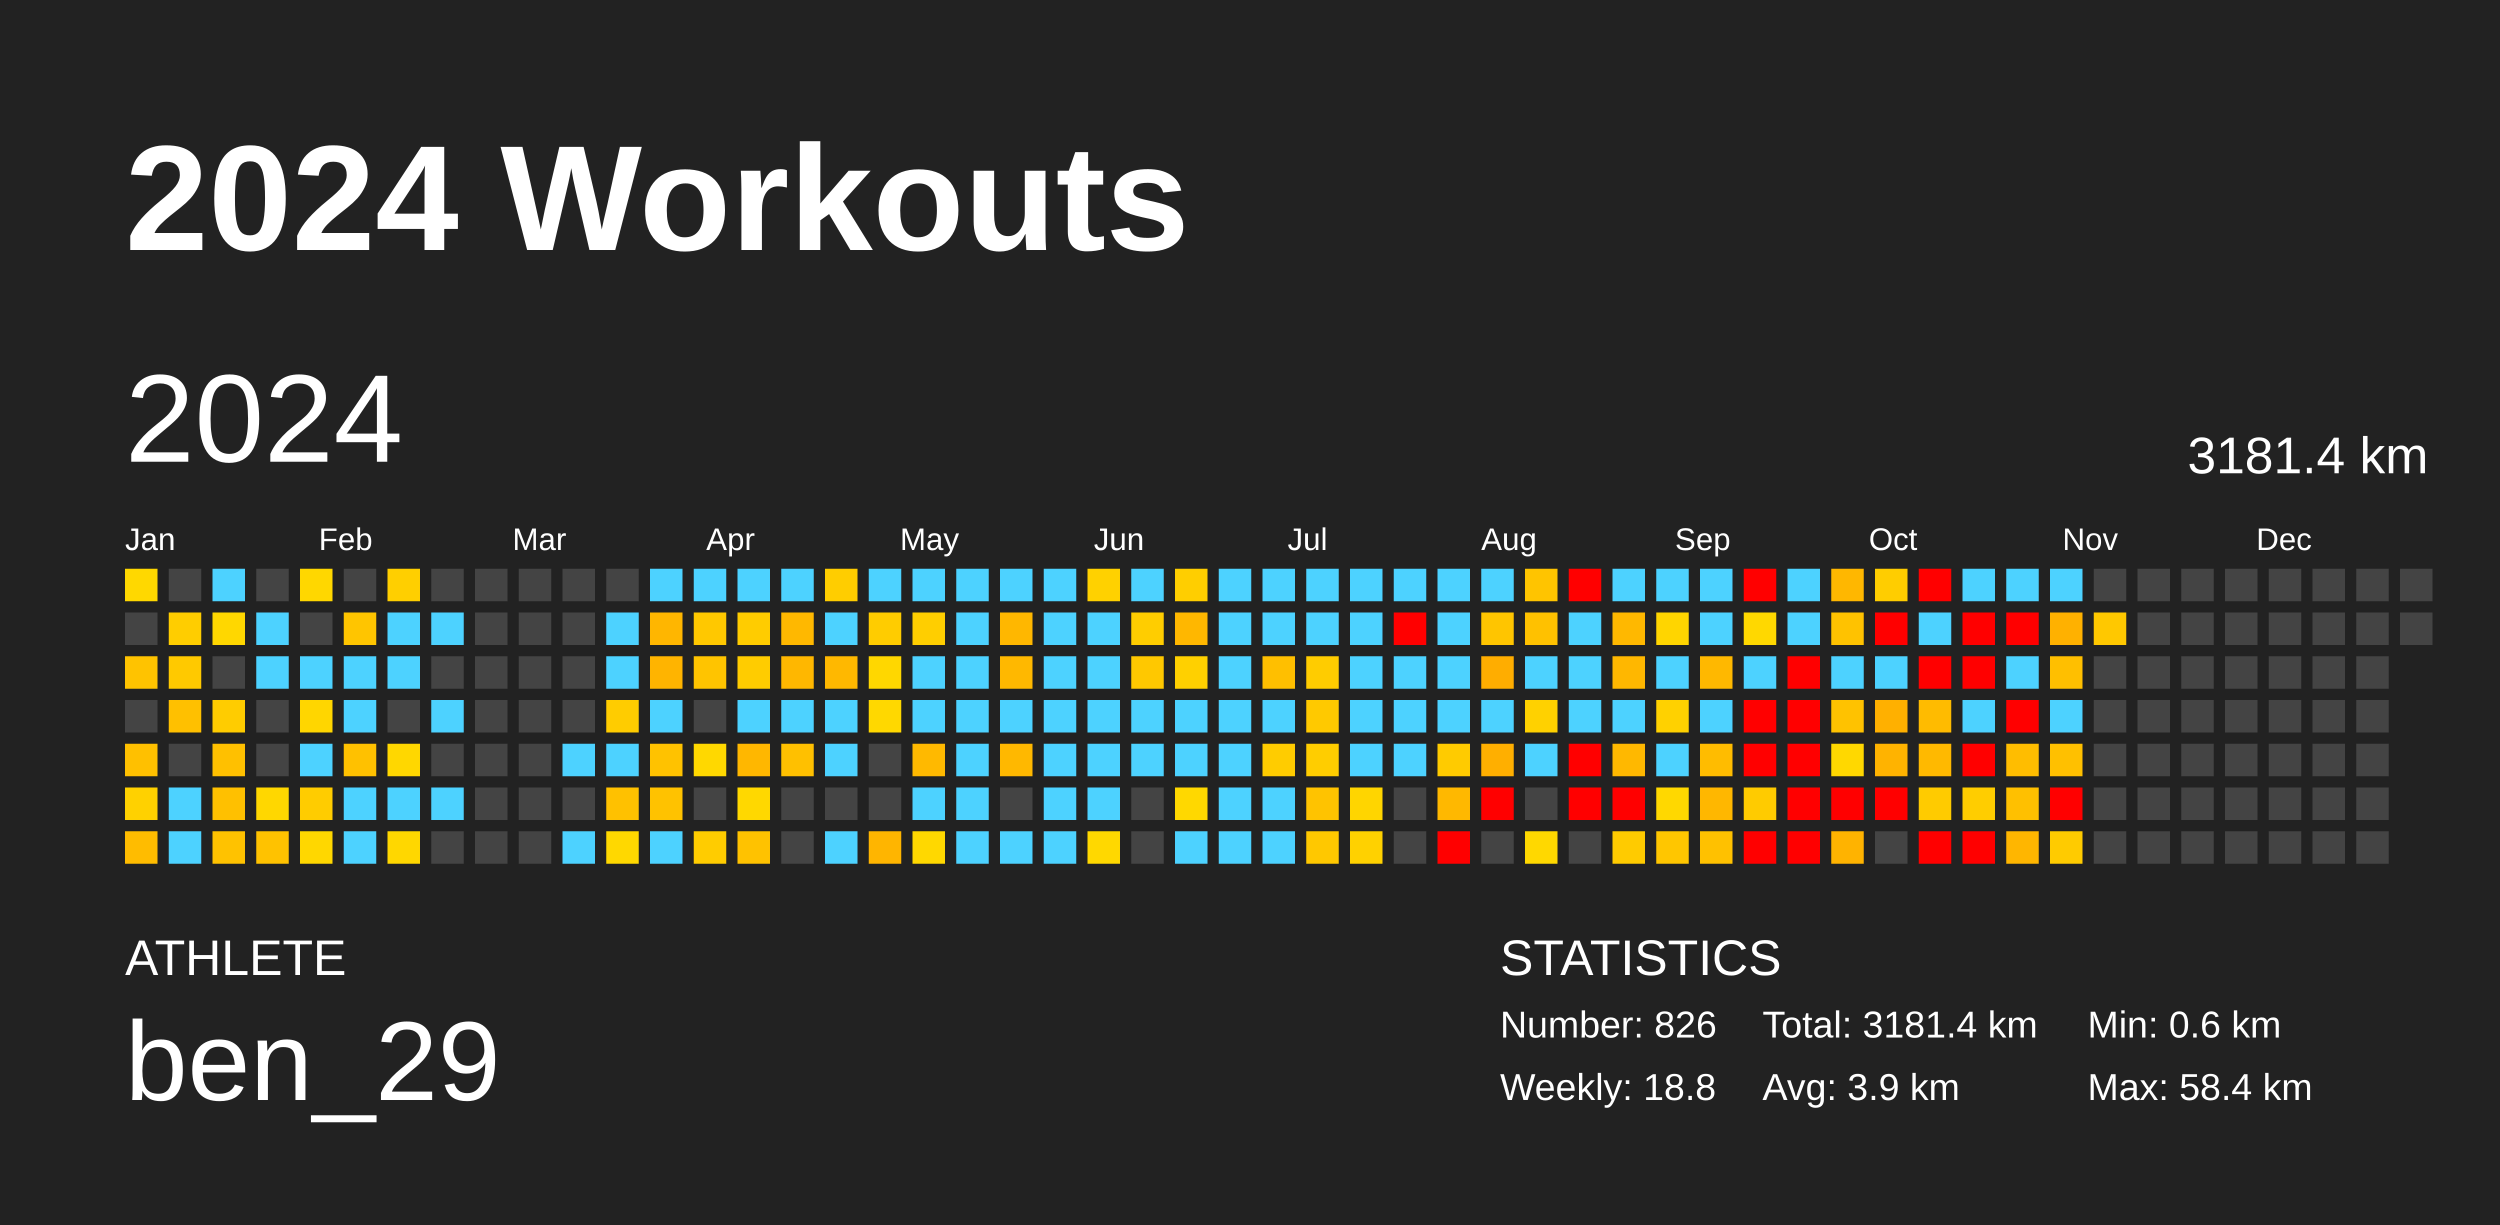
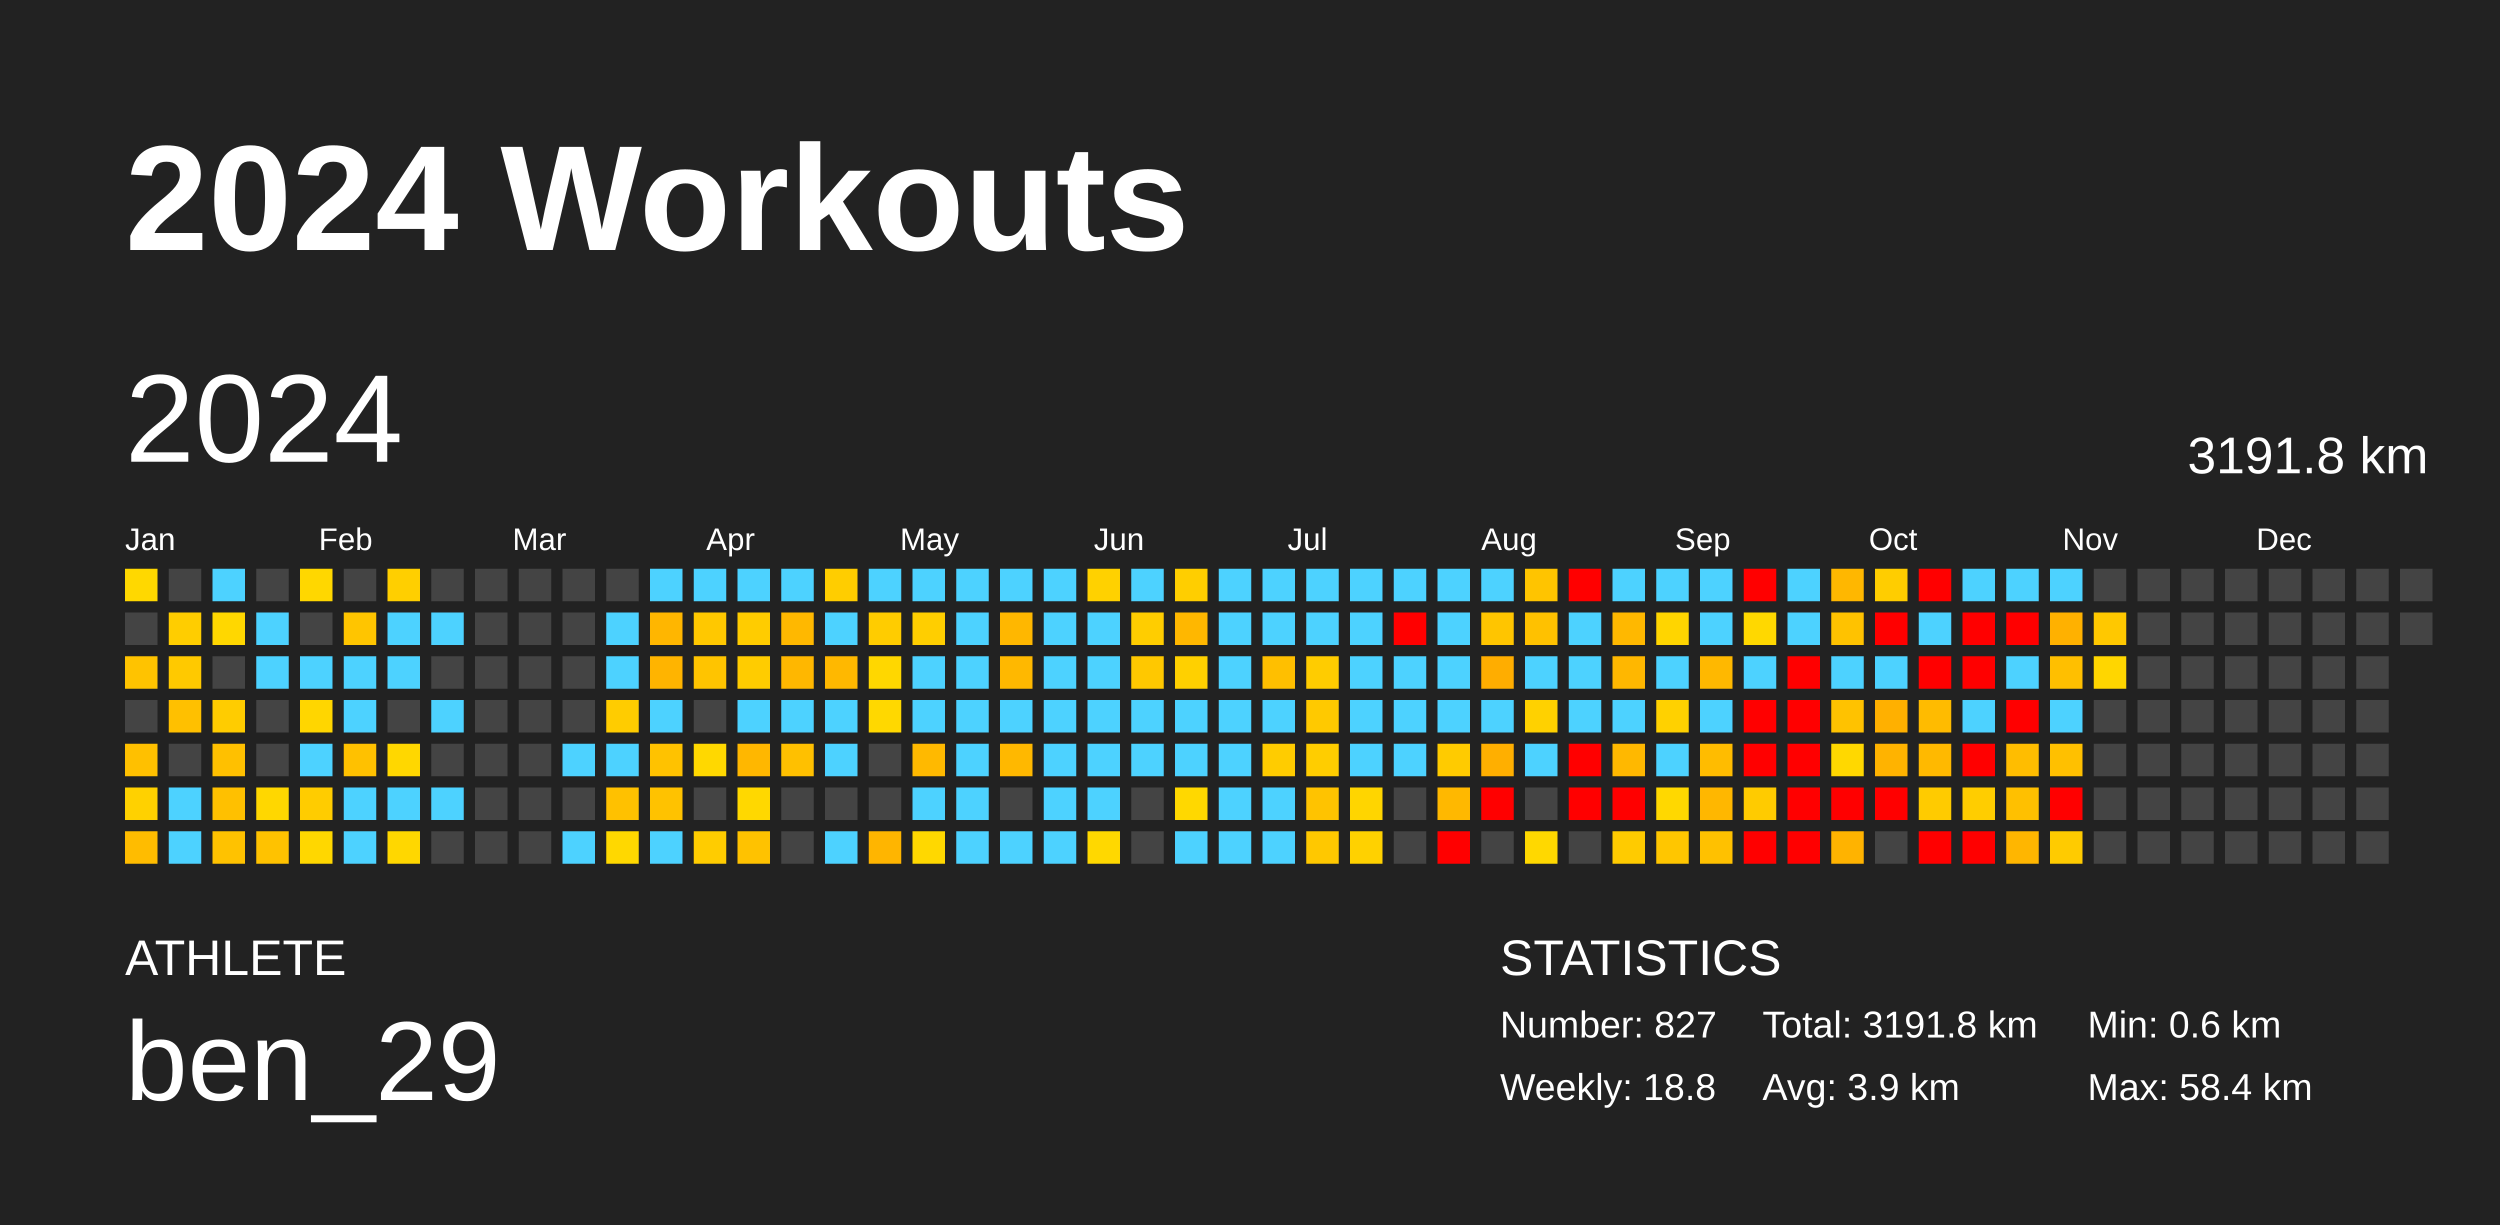
<svg xmlns="http://www.w3.org/2000/svg" baseProfile="full" height="98mm" version="1.1" viewBox="0,0,200,98" width="200mm">
  <defs />
  <rect fill="#222222" height="98" width="200" x="0" y="0" />
  <text fill="#FFFFFF" style="font-size:12px; font-family:Arial; font-weight:bold;" x="10" y="20">2024 Workouts</text>
  <text fill="#FFFFFF" style="font-size:4px; font-family:Arial" x="10" y="78">ATHLETE</text>
  <text fill="#FFFFFF" style="font-size:9px; font-family:Arial" x="10" y="88">ben_29</text>
  <text fill="#FFFFFF" style="font-size:4px; font-family:Arial" x="120" y="78">STATISTICS</text>
-   <text fill="#FFFFFF" style="font-size:3px; font-family:Arial" x="120" y="83">Number: 826</text>
+   <text fill="#FFFFFF" style="font-size:3px; font-family:Arial" x="120" y="83">Number: 827</text>
  <text fill="#FFFFFF" style="font-size:3px; font-family:Arial" x="120" y="88">Weekly: 18.8</text>
-   <text fill="#FFFFFF" style="font-size:3px; font-family:Arial" x="141" y="83">Total: 3181.4 km</text>
+   <text fill="#FFFFFF" style="font-size:3px; font-family:Arial" x="141" y="83">Total: 3191.8 km</text>
  <text fill="#FFFFFF" style="font-size:3px; font-family:Arial" x="141" y="88">Avg: 3.9 km</text>
  <text fill="#FFFFFF" style="font-size:3px; font-family:Arial" x="167" y="83">Min: 0.6 km</text>
  <text fill="#FFFFFF" style="font-size:3px; font-family:Arial" x="167" y="88">Max: 58.4 km</text>
  <text dominant-baseline="hanging" fill="#FFFFFF" style="font-size:10.0px; font-family:Arial;" x="10" y="30">2024</text>
-   <text dominant-baseline="hanging" fill="#FFFFFF" style="font-size:4.125px; font-family:Arial;" x="175" y="35">3181.4 km</text>
+   <text dominant-baseline="hanging" fill="#FFFFFF" style="font-size:4.125px; font-family:Arial;" x="175" y="35">3191.8 km</text>
  <text fill="#FFFFFF" style="font-size:2.5px; font-family:Arial" x="10.0" y="44">Jan</text>
  <text fill="#FFFFFF" style="font-size:2.5px; font-family:Arial" x="25.5" y="44">Feb</text>
  <text fill="#FFFFFF" style="font-size:2.5px; font-family:Arial" x="41.0" y="44">Mar</text>
  <text fill="#FFFFFF" style="font-size:2.5px; font-family:Arial" x="56.5" y="44">Apr</text>
  <text fill="#FFFFFF" style="font-size:2.5px; font-family:Arial" x="72.0" y="44">May</text>
  <text fill="#FFFFFF" style="font-size:2.5px; font-family:Arial" x="87.5" y="44">Jun</text>
  <text fill="#FFFFFF" style="font-size:2.5px; font-family:Arial" x="103.0" y="44">Jul</text>
  <text fill="#FFFFFF" style="font-size:2.5px; font-family:Arial" x="118.5" y="44">Aug</text>
  <text fill="#FFFFFF" style="font-size:2.5px; font-family:Arial" x="134.0" y="44">Sep</text>
  <text fill="#FFFFFF" style="font-size:2.5px; font-family:Arial" x="149.5" y="44">Oct</text>
  <text fill="#FFFFFF" style="font-size:2.5px; font-family:Arial" x="165.0" y="44">Nov</text>
  <text fill="#FFFFFF" style="font-size:2.5px; font-family:Arial" x="180.5" y="44">Dec</text>
  <rect fill="#ffd800" height="2.6" width="2.6" x="10.0" y="45.5" />
  <rect fill="#444444" height="2.6" width="2.6" x="10.0" y="49.0" />
  <rect fill="#ffc300" height="2.6" width="2.6" x="10.0" y="52.5" />
  <rect fill="#444444" height="2.6" width="2.6" x="10.0" y="56.0" />
  <rect fill="#ffc000" height="2.6" width="2.6" x="10.0" y="59.5" />
  <rect fill="#ffd100" height="2.6" width="2.6" x="10.0" y="63.0" />
  <rect fill="#ffbc00" height="2.6" width="2.6" x="10.0" y="66.5" />
  <rect fill="#444444" height="2.6" width="2.6" x="13.5" y="45.5" />
  <rect fill="#ffcd00" height="2.6" width="2.6" x="13.5" y="49.0" />
  <rect fill="#ffc900" height="2.6" width="2.6" x="13.5" y="52.5" />
  <rect fill="#ffc000" height="2.6" width="2.6" x="13.5" y="56.0" />
  <rect fill="#444444" height="2.6" width="2.6" x="13.5" y="59.5" />
  <rect fill="#4dd2ff" height="2.6" width="2.6" x="13.5" y="63.0" />
  <rect fill="#4dd2ff" height="2.6" width="2.6" x="13.5" y="66.5" />
  <rect fill="#4dd2ff" height="2.6" width="2.6" x="17.0" y="45.5" />
  <rect fill="#ffd700" height="2.6" width="2.6" x="17.0" y="49.0" />
  <rect fill="#444444" height="2.6" width="2.6" x="17.0" y="52.5" />
  <rect fill="#ffcc00" height="2.6" width="2.6" x="17.0" y="56.0" />
  <rect fill="#ffc000" height="2.6" width="2.6" x="17.0" y="59.5" />
  <rect fill="#ffc000" height="2.6" width="2.6" x="17.0" y="63.0" />
  <rect fill="#ffc200" height="2.6" width="2.6" x="17.0" y="66.5" />
  <rect fill="#444444" height="2.6" width="2.6" x="20.5" y="45.5" />
  <rect fill="#4dd2ff" height="2.6" width="2.6" x="20.5" y="49.0" />
  <rect fill="#4dd2ff" height="2.6" width="2.6" x="20.5" y="52.5" />
  <rect fill="#444444" height="2.6" width="2.6" x="20.5" y="56.0" />
  <rect fill="#444444" height="2.6" width="2.6" x="20.5" y="59.5" />
  <rect fill="#ffd700" height="2.6" width="2.6" x="20.5" y="63.0" />
  <rect fill="#ffc200" height="2.6" width="2.6" x="20.5" y="66.5" />
  <rect fill="#ffd700" height="2.6" width="2.6" x="24.0" y="45.5" />
  <rect fill="#444444" height="2.6" width="2.6" x="24.0" y="49.0" />
  <rect fill="#4dd2ff" height="2.6" width="2.6" x="24.0" y="52.5" />
  <rect fill="#ffd600" height="2.6" width="2.6" x="24.0" y="56.0" />
  <rect fill="#4dd2ff" height="2.6" width="2.6" x="24.0" y="59.5" />
  <rect fill="#ffcc00" height="2.6" width="2.6" x="24.0" y="63.0" />
  <rect fill="#ffd700" height="2.6" width="2.6" x="24.0" y="66.5" />
  <rect fill="#444444" height="2.6" width="2.6" x="27.5" y="45.5" />
  <rect fill="#ffc500" height="2.6" width="2.6" x="27.5" y="49.0" />
  <rect fill="#4dd2ff" height="2.6" width="2.6" x="27.5" y="52.5" />
  <rect fill="#4dd2ff" height="2.6" width="2.6" x="27.5" y="56.0" />
  <rect fill="#ffc100" height="2.6" width="2.6" x="27.5" y="59.5" />
  <rect fill="#4dd2ff" height="2.6" width="2.6" x="27.5" y="63.0" />
  <rect fill="#4dd2ff" height="2.6" width="2.6" x="27.5" y="66.5" />
  <rect fill="#ffcf00" height="2.6" width="2.6" x="31.0" y="45.5" />
  <rect fill="#4dd2ff" height="2.6" width="2.6" x="31.0" y="49.0" />
  <rect fill="#4dd2ff" height="2.6" width="2.6" x="31.0" y="52.5" />
  <rect fill="#444444" height="2.6" width="2.6" x="31.0" y="56.0" />
  <rect fill="#ffd700" height="2.6" width="2.6" x="31.0" y="59.5" />
  <rect fill="#4dd2ff" height="2.6" width="2.6" x="31.0" y="63.0" />
  <rect fill="#ffd700" height="2.6" width="2.6" x="31.0" y="66.5" />
  <rect fill="#444444" height="2.6" width="2.6" x="34.5" y="45.5" />
  <rect fill="#4dd2ff" height="2.6" width="2.6" x="34.5" y="49.0" />
  <rect fill="#444444" height="2.6" width="2.6" x="34.5" y="52.5" />
  <rect fill="#4dd2ff" height="2.6" width="2.6" x="34.5" y="56.0" />
  <rect fill="#444444" height="2.6" width="2.6" x="34.5" y="59.5" />
  <rect fill="#4dd2ff" height="2.6" width="2.6" x="34.5" y="63.0" />
  <rect fill="#444444" height="2.6" width="2.6" x="34.5" y="66.5" />
  <rect fill="#444444" height="2.6" width="2.6" x="38.0" y="45.5" />
  <rect fill="#444444" height="2.6" width="2.6" x="38.0" y="49.0" />
  <rect fill="#444444" height="2.6" width="2.6" x="38.0" y="52.5" />
  <rect fill="#444444" height="2.6" width="2.6" x="38.0" y="56.0" />
  <rect fill="#444444" height="2.6" width="2.6" x="38.0" y="59.5" />
  <rect fill="#444444" height="2.6" width="2.6" x="38.0" y="63.0" />
  <rect fill="#444444" height="2.6" width="2.6" x="38.0" y="66.5" />
  <rect fill="#444444" height="2.6" width="2.6" x="41.5" y="45.5" />
  <rect fill="#444444" height="2.6" width="2.6" x="41.5" y="49.0" />
  <rect fill="#444444" height="2.6" width="2.6" x="41.5" y="52.5" />
  <rect fill="#444444" height="2.6" width="2.6" x="41.5" y="56.0" />
  <rect fill="#444444" height="2.6" width="2.6" x="41.5" y="59.5" />
  <rect fill="#444444" height="2.6" width="2.6" x="41.5" y="63.0" />
  <rect fill="#444444" height="2.6" width="2.6" x="41.5" y="66.5" />
  <rect fill="#444444" height="2.6" width="2.6" x="45.0" y="45.5" />
  <rect fill="#444444" height="2.6" width="2.6" x="45.0" y="49.0" />
  <rect fill="#444444" height="2.6" width="2.6" x="45.0" y="52.5" />
  <rect fill="#444444" height="2.6" width="2.6" x="45.0" y="56.0" />
  <rect fill="#4dd2ff" height="2.6" width="2.6" x="45.0" y="59.5" />
  <rect fill="#444444" height="2.6" width="2.6" x="45.0" y="63.0" />
  <rect fill="#4dd2ff" height="2.6" width="2.6" x="45.0" y="66.5" />
  <rect fill="#444444" height="2.6" width="2.6" x="48.5" y="45.5" />
  <rect fill="#4dd2ff" height="2.6" width="2.6" x="48.5" y="49.0" />
  <rect fill="#4dd2ff" height="2.6" width="2.6" x="48.5" y="52.5" />
  <rect fill="#ffcc00" height="2.6" width="2.6" x="48.5" y="56.0" />
  <rect fill="#4dd2ff" height="2.6" width="2.6" x="48.5" y="59.5" />
  <rect fill="#ffc100" height="2.6" width="2.6" x="48.5" y="63.0" />
  <rect fill="#ffd800" height="2.6" width="2.6" x="48.5" y="66.5" />
  <rect fill="#4dd2ff" height="2.6" width="2.6" x="52.0" y="45.5" />
  <rect fill="#ffb600" height="2.6" width="2.6" x="52.0" y="49.0" />
  <rect fill="#ffb400" height="2.6" width="2.6" x="52.0" y="52.5" />
  <rect fill="#4dd2ff" height="2.6" width="2.6" x="52.0" y="56.0" />
  <rect fill="#ffc200" height="2.6" width="2.6" x="52.0" y="59.5" />
  <rect fill="#ffc200" height="2.6" width="2.6" x="52.0" y="63.0" />
  <rect fill="#4dd2ff" height="2.6" width="2.6" x="52.0" y="66.5" />
  <rect fill="#4dd2ff" height="2.6" width="2.6" x="55.5" y="45.5" />
  <rect fill="#ffc800" height="2.6" width="2.6" x="55.5" y="49.0" />
  <rect fill="#ffc400" height="2.6" width="2.6" x="55.5" y="52.5" />
  <rect fill="#444444" height="2.6" width="2.6" x="55.5" y="56.0" />
  <rect fill="#ffd800" height="2.6" width="2.6" x="55.5" y="59.5" />
  <rect fill="#444444" height="2.6" width="2.6" x="55.5" y="63.0" />
  <rect fill="#ffcc00" height="2.6" width="2.6" x="55.5" y="66.5" />
  <rect fill="#4dd2ff" height="2.6" width="2.6" x="59.0" y="45.5" />
  <rect fill="#ffcc00" height="2.6" width="2.6" x="59.0" y="49.0" />
  <rect fill="#ffcc00" height="2.6" width="2.6" x="59.0" y="52.5" />
  <rect fill="#4dd2ff" height="2.6" width="2.6" x="59.0" y="56.0" />
  <rect fill="#ffb700" height="2.6" width="2.6" x="59.0" y="59.5" />
  <rect fill="#ffd800" height="2.6" width="2.6" x="59.0" y="63.0" />
  <rect fill="#ffc200" height="2.6" width="2.6" x="59.0" y="66.5" />
  <rect fill="#4dd2ff" height="2.6" width="2.6" x="62.5" y="45.5" />
  <rect fill="#ffb800" height="2.6" width="2.6" x="62.5" y="49.0" />
  <rect fill="#ffb700" height="2.6" width="2.6" x="62.5" y="52.5" />
  <rect fill="#4dd2ff" height="2.6" width="2.6" x="62.5" y="56.0" />
  <rect fill="#ffc000" height="2.6" width="2.6" x="62.5" y="59.5" />
  <rect fill="#444444" height="2.6" width="2.6" x="62.5" y="63.0" />
  <rect fill="#444444" height="2.6" width="2.6" x="62.5" y="66.5" />
  <rect fill="#ffcd00" height="2.6" width="2.6" x="66.0" y="45.5" />
  <rect fill="#4dd2ff" height="2.6" width="2.6" x="66.0" y="49.0" />
  <rect fill="#ffb800" height="2.6" width="2.6" x="66.0" y="52.5" />
  <rect fill="#4dd2ff" height="2.6" width="2.6" x="66.0" y="56.0" />
  <rect fill="#4dd2ff" height="2.6" width="2.6" x="66.0" y="59.5" />
  <rect fill="#444444" height="2.6" width="2.6" x="66.0" y="63.0" />
  <rect fill="#4dd2ff" height="2.6" width="2.6" x="66.0" y="66.5" />
  <rect fill="#4dd2ff" height="2.6" width="2.6" x="69.5" y="45.5" />
  <rect fill="#ffcc00" height="2.6" width="2.6" x="69.5" y="49.0" />
  <rect fill="#ffd700" height="2.6" width="2.6" x="69.5" y="52.5" />
  <rect fill="#ffd800" height="2.6" width="2.6" x="69.5" y="56.0" />
  <rect fill="#444444" height="2.6" width="2.6" x="69.5" y="59.5" />
  <rect fill="#444444" height="2.6" width="2.6" x="69.5" y="63.0" />
  <rect fill="#ffb500" height="2.6" width="2.6" x="69.5" y="66.5" />
  <rect fill="#4dd2ff" height="2.6" width="2.6" x="73.0" y="45.5" />
  <rect fill="#ffce00" height="2.6" width="2.6" x="73.0" y="49.0" />
  <rect fill="#4dd2ff" height="2.6" width="2.6" x="73.0" y="52.5" />
  <rect fill="#4dd2ff" height="2.6" width="2.6" x="73.0" y="56.0" />
  <rect fill="#ffb900" height="2.6" width="2.6" x="73.0" y="59.5" />
  <rect fill="#4dd2ff" height="2.6" width="2.6" x="73.0" y="63.0" />
  <rect fill="#ffd800" height="2.6" width="2.6" x="73.0" y="66.5" />
  <rect fill="#4dd2ff" height="2.6" width="2.6" x="76.5" y="45.5" />
  <rect fill="#4dd2ff" height="2.6" width="2.6" x="76.5" y="49.0" />
  <rect fill="#4dd2ff" height="2.6" width="2.6" x="76.5" y="52.5" />
  <rect fill="#4dd2ff" height="2.6" width="2.6" x="76.5" y="56.0" />
  <rect fill="#4dd2ff" height="2.6" width="2.6" x="76.5" y="59.5" />
  <rect fill="#4dd2ff" height="2.6" width="2.6" x="76.5" y="63.0" />
  <rect fill="#4dd2ff" height="2.6" width="2.6" x="76.5" y="66.5" />
  <rect fill="#4dd2ff" height="2.6" width="2.6" x="80.0" y="45.5" />
  <rect fill="#ffb700" height="2.6" width="2.6" x="80.0" y="49.0" />
  <rect fill="#ffb800" height="2.6" width="2.6" x="80.0" y="52.5" />
  <rect fill="#4dd2ff" height="2.6" width="2.6" x="80.0" y="56.0" />
  <rect fill="#ffb800" height="2.6" width="2.6" x="80.0" y="59.5" />
  <rect fill="#444444" height="2.6" width="2.6" x="80.0" y="63.0" />
  <rect fill="#4dd2ff" height="2.6" width="2.6" x="80.0" y="66.5" />
  <rect fill="#4dd2ff" height="2.6" width="2.6" x="83.5" y="45.5" />
  <rect fill="#4dd2ff" height="2.6" width="2.6" x="83.5" y="49.0" />
  <rect fill="#4dd2ff" height="2.6" width="2.6" x="83.5" y="52.5" />
  <rect fill="#4dd2ff" height="2.6" width="2.6" x="83.5" y="56.0" />
  <rect fill="#4dd2ff" height="2.6" width="2.6" x="83.5" y="59.5" />
  <rect fill="#4dd2ff" height="2.6" width="2.6" x="83.5" y="63.0" />
  <rect fill="#4dd2ff" height="2.6" width="2.6" x="83.5" y="66.5" />
  <rect fill="#ffd100" height="2.6" width="2.6" x="87.0" y="45.5" />
  <rect fill="#4dd2ff" height="2.6" width="2.6" x="87.0" y="49.0" />
  <rect fill="#4dd2ff" height="2.6" width="2.6" x="87.0" y="52.5" />
  <rect fill="#4dd2ff" height="2.6" width="2.6" x="87.0" y="56.0" />
  <rect fill="#4dd2ff" height="2.6" width="2.6" x="87.0" y="59.5" />
  <rect fill="#4dd2ff" height="2.6" width="2.6" x="87.0" y="63.0" />
  <rect fill="#ffd800" height="2.6" width="2.6" x="87.0" y="66.5" />
  <rect fill="#4dd2ff" height="2.6" width="2.6" x="90.5" y="45.5" />
  <rect fill="#ffcd00" height="2.6" width="2.6" x="90.5" y="49.0" />
  <rect fill="#ffc800" height="2.6" width="2.6" x="90.5" y="52.5" />
  <rect fill="#4dd2ff" height="2.6" width="2.6" x="90.5" y="56.0" />
  <rect fill="#4dd2ff" height="2.6" width="2.6" x="90.5" y="59.5" />
  <rect fill="#444444" height="2.6" width="2.6" x="90.5" y="63.0" />
  <rect fill="#444444" height="2.6" width="2.6" x="90.5" y="66.5" />
  <rect fill="#ffce00" height="2.6" width="2.6" x="94.0" y="45.5" />
  <rect fill="#ffb700" height="2.6" width="2.6" x="94.0" y="49.0" />
  <rect fill="#ffd000" height="2.6" width="2.6" x="94.0" y="52.5" />
  <rect fill="#4dd2ff" height="2.6" width="2.6" x="94.0" y="56.0" />
  <rect fill="#4dd2ff" height="2.6" width="2.6" x="94.0" y="59.5" />
  <rect fill="#ffd800" height="2.6" width="2.6" x="94.0" y="63.0" />
  <rect fill="#4dd2ff" height="2.6" width="2.6" x="94.0" y="66.5" />
  <rect fill="#4dd2ff" height="2.6" width="2.6" x="97.5" y="45.5" />
  <rect fill="#4dd2ff" height="2.6" width="2.6" x="97.5" y="49.0" />
  <rect fill="#4dd2ff" height="2.6" width="2.6" x="97.5" y="52.5" />
  <rect fill="#4dd2ff" height="2.6" width="2.6" x="97.5" y="56.0" />
  <rect fill="#4dd2ff" height="2.6" width="2.6" x="97.5" y="59.5" />
  <rect fill="#4dd2ff" height="2.6" width="2.6" x="97.5" y="63.0" />
  <rect fill="#4dd2ff" height="2.6" width="2.6" x="97.5" y="66.5" />
  <rect fill="#4dd2ff" height="2.6" width="2.6" x="101.0" y="45.5" />
  <rect fill="#4dd2ff" height="2.6" width="2.6" x="101.0" y="49.0" />
  <rect fill="#ffbf00" height="2.6" width="2.6" x="101.0" y="52.5" />
  <rect fill="#4dd2ff" height="2.6" width="2.6" x="101.0" y="56.0" />
  <rect fill="#ffcc00" height="2.6" width="2.6" x="101.0" y="59.5" />
  <rect fill="#4dd2ff" height="2.6" width="2.6" x="101.0" y="63.0" />
  <rect fill="#4dd2ff" height="2.6" width="2.6" x="101.0" y="66.5" />
  <rect fill="#4dd2ff" height="2.6" width="2.6" x="104.5" y="45.5" />
  <rect fill="#4dd2ff" height="2.6" width="2.6" x="104.5" y="49.0" />
  <rect fill="#ffcc00" height="2.6" width="2.6" x="104.5" y="52.5" />
  <rect fill="#ffc900" height="2.6" width="2.6" x="104.5" y="56.0" />
  <rect fill="#ffcd00" height="2.6" width="2.6" x="104.5" y="59.5" />
  <rect fill="#ffc300" height="2.6" width="2.6" x="104.5" y="63.0" />
  <rect fill="#ffc800" height="2.6" width="2.6" x="104.5" y="66.5" />
  <rect fill="#4dd2ff" height="2.6" width="2.6" x="108.0" y="45.5" />
  <rect fill="#4dd2ff" height="2.6" width="2.6" x="108.0" y="49.0" />
  <rect fill="#4dd2ff" height="2.6" width="2.6" x="108.0" y="52.5" />
  <rect fill="#4dd2ff" height="2.6" width="2.6" x="108.0" y="56.0" />
  <rect fill="#4dd2ff" height="2.6" width="2.6" x="108.0" y="59.5" />
  <rect fill="#ffd500" height="2.6" width="2.6" x="108.0" y="63.0" />
  <rect fill="#ffd100" height="2.6" width="2.6" x="108.0" y="66.5" />
  <rect fill="#4dd2ff" height="2.6" width="2.6" x="111.5" y="45.5" />
  <rect fill="red" height="2.6" width="2.6" x="111.5" y="49.0" />
  <rect fill="#4dd2ff" height="2.6" width="2.6" x="111.5" y="52.5" />
  <rect fill="#4dd2ff" height="2.6" width="2.6" x="111.5" y="56.0" />
  <rect fill="#4dd2ff" height="2.6" width="2.6" x="111.5" y="59.5" />
  <rect fill="#444444" height="2.6" width="2.6" x="111.5" y="63.0" />
  <rect fill="#444444" height="2.6" width="2.6" x="111.5" y="66.5" />
  <rect fill="#4dd2ff" height="2.6" width="2.6" x="115.0" y="45.5" />
  <rect fill="#4dd2ff" height="2.6" width="2.6" x="115.0" y="49.0" />
  <rect fill="#4dd2ff" height="2.6" width="2.6" x="115.0" y="52.5" />
  <rect fill="#4dd2ff" height="2.6" width="2.6" x="115.0" y="56.0" />
  <rect fill="#ffcb00" height="2.6" width="2.6" x="115.0" y="59.5" />
  <rect fill="#ffb800" height="2.6" width="2.6" x="115.0" y="63.0" />
  <rect fill="red" height="2.6" width="2.6" x="115.0" y="66.5" />
  <rect fill="#4dd2ff" height="2.6" width="2.6" x="118.5" y="45.5" />
  <rect fill="#ffc500" height="2.6" width="2.6" x="118.5" y="49.0" />
  <rect fill="#ffad00" height="2.6" width="2.6" x="118.5" y="52.5" />
  <rect fill="#4dd2ff" height="2.6" width="2.6" x="118.5" y="56.0" />
  <rect fill="#ffaf00" height="2.6" width="2.6" x="118.5" y="59.5" />
  <rect fill="red" height="2.6" width="2.6" x="118.5" y="63.0" />
  <rect fill="#444444" height="2.6" width="2.6" x="118.5" y="66.5" />
  <rect fill="#ffc400" height="2.6" width="2.6" x="122.0" y="45.5" />
  <rect fill="#ffc100" height="2.6" width="2.6" x="122.0" y="49.0" />
  <rect fill="#4dd2ff" height="2.6" width="2.6" x="122.0" y="52.5" />
  <rect fill="#ffd100" height="2.6" width="2.6" x="122.0" y="56.0" />
  <rect fill="#4dd2ff" height="2.6" width="2.6" x="122.0" y="59.5" />
  <rect fill="#444444" height="2.6" width="2.6" x="122.0" y="63.0" />
  <rect fill="#ffd800" height="2.6" width="2.6" x="122.0" y="66.5" />
  <rect fill="red" height="2.6" width="2.6" x="125.5" y="45.5" />
  <rect fill="#4dd2ff" height="2.6" width="2.6" x="125.5" y="49.0" />
  <rect fill="#4dd2ff" height="2.6" width="2.6" x="125.5" y="52.5" />
  <rect fill="#4dd2ff" height="2.6" width="2.6" x="125.5" y="56.0" />
  <rect fill="red" height="2.6" width="2.6" x="125.5" y="59.5" />
  <rect fill="red" height="2.6" width="2.6" x="125.5" y="63.0" />
  <rect fill="#444444" height="2.6" width="2.6" x="125.5" y="66.5" />
  <rect fill="#4dd2ff" height="2.6" width="2.6" x="129.0" y="45.5" />
  <rect fill="#ffb800" height="2.6" width="2.6" x="129.0" y="49.0" />
  <rect fill="#ffb700" height="2.6" width="2.6" x="129.0" y="52.5" />
  <rect fill="#4dd2ff" height="2.6" width="2.6" x="129.0" y="56.0" />
  <rect fill="#ffb800" height="2.6" width="2.6" x="129.0" y="59.5" />
  <rect fill="red" height="2.6" width="2.6" x="129.0" y="63.0" />
  <rect fill="#ffcb00" height="2.6" width="2.6" x="129.0" y="66.5" />
  <rect fill="#4dd2ff" height="2.6" width="2.6" x="132.5" y="45.5" />
  <rect fill="#ffd500" height="2.6" width="2.6" x="132.5" y="49.0" />
  <rect fill="#4dd2ff" height="2.6" width="2.6" x="132.5" y="52.5" />
  <rect fill="#ffd100" height="2.6" width="2.6" x="132.5" y="56.0" />
  <rect fill="#4dd2ff" height="2.6" width="2.6" x="132.5" y="59.5" />
  <rect fill="#ffd800" height="2.6" width="2.6" x="132.5" y="63.0" />
  <rect fill="#ffc600" height="2.6" width="2.6" x="132.5" y="66.5" />
  <rect fill="#4dd2ff" height="2.6" width="2.6" x="136.0" y="45.5" />
  <rect fill="#4dd2ff" height="2.6" width="2.6" x="136.0" y="49.0" />
  <rect fill="#ffb800" height="2.6" width="2.6" x="136.0" y="52.5" />
  <rect fill="#4dd2ff" height="2.6" width="2.6" x="136.0" y="56.0" />
  <rect fill="#ffbc00" height="2.6" width="2.6" x="136.0" y="59.5" />
  <rect fill="#ffb700" height="2.6" width="2.6" x="136.0" y="63.0" />
  <rect fill="#ffc100" height="2.6" width="2.6" x="136.0" y="66.5" />
  <rect fill="red" height="2.6" width="2.6" x="139.5" y="45.5" />
  <rect fill="#ffd800" height="2.6" width="2.6" x="139.5" y="49.0" />
  <rect fill="#4dd2ff" height="2.6" width="2.6" x="139.5" y="52.5" />
  <rect fill="red" height="2.6" width="2.6" x="139.5" y="56.0" />
  <rect fill="red" height="2.6" width="2.6" x="139.5" y="59.5" />
  <rect fill="#ffcb00" height="2.6" width="2.6" x="139.5" y="63.0" />
  <rect fill="red" height="2.6" width="2.6" x="139.5" y="66.5" />
  <rect fill="#4dd2ff" height="2.6" width="2.6" x="143.0" y="45.5" />
  <rect fill="#4dd2ff" height="2.6" width="2.6" x="143.0" y="49.0" />
  <rect fill="red" height="2.6" width="2.6" x="143.0" y="52.5" />
  <rect fill="red" height="2.6" width="2.6" x="143.0" y="56.0" />
  <rect fill="red" height="2.6" width="2.6" x="143.0" y="59.5" />
  <rect fill="red" height="2.6" width="2.6" x="143.0" y="63.0" />
  <rect fill="red" height="2.6" width="2.6" x="143.0" y="66.5" />
  <rect fill="#ffb700" height="2.6" width="2.6" x="146.5" y="45.5" />
  <rect fill="#ffc200" height="2.6" width="2.6" x="146.5" y="49.0" />
  <rect fill="#4dd2ff" height="2.6" width="2.6" x="146.5" y="52.5" />
  <rect fill="#ffc200" height="2.6" width="2.6" x="146.5" y="56.0" />
  <rect fill="#ffd800" height="2.6" width="2.6" x="146.5" y="59.5" />
  <rect fill="red" height="2.6" width="2.6" x="146.5" y="63.0" />
  <rect fill="#ffb300" height="2.6" width="2.6" x="146.5" y="66.5" />
  <rect fill="#ffcd00" height="2.6" width="2.6" x="150.0" y="45.5" />
  <rect fill="red" height="2.6" width="2.6" x="150.0" y="49.0" />
  <rect fill="#4dd2ff" height="2.6" width="2.6" x="150.0" y="52.5" />
  <rect fill="#ffb000" height="2.6" width="2.6" x="150.0" y="56.0" />
  <rect fill="#ffb300" height="2.6" width="2.6" x="150.0" y="59.5" />
  <rect fill="red" height="2.6" width="2.6" x="150.0" y="63.0" />
  <rect fill="#444444" height="2.6" width="2.6" x="150.0" y="66.5" />
  <rect fill="red" height="2.6" width="2.6" x="153.5" y="45.5" />
  <rect fill="#4dd2ff" height="2.6" width="2.6" x="153.5" y="49.0" />
  <rect fill="red" height="2.6" width="2.6" x="153.5" y="52.5" />
  <rect fill="#ffbb00" height="2.6" width="2.6" x="153.5" y="56.0" />
  <rect fill="#ffb900" height="2.6" width="2.6" x="153.5" y="59.5" />
  <rect fill="#ffcb00" height="2.6" width="2.6" x="153.5" y="63.0" />
  <rect fill="red" height="2.6" width="2.6" x="153.5" y="66.5" />
  <rect fill="#4dd2ff" height="2.6" width="2.6" x="157.0" y="45.5" />
  <rect fill="red" height="2.6" width="2.6" x="157.0" y="49.0" />
  <rect fill="red" height="2.6" width="2.6" x="157.0" y="52.5" />
  <rect fill="#4dd2ff" height="2.6" width="2.6" x="157.0" y="56.0" />
  <rect fill="red" height="2.6" width="2.6" x="157.0" y="59.5" />
  <rect fill="#ffcd00" height="2.6" width="2.6" x="157.0" y="63.0" />
  <rect fill="red" height="2.6" width="2.6" x="157.0" y="66.5" />
  <rect fill="#4dd2ff" height="2.6" width="2.6" x="160.5" y="45.5" />
  <rect fill="red" height="2.6" width="2.6" x="160.5" y="49.0" />
  <rect fill="#4dd2ff" height="2.6" width="2.6" x="160.5" y="52.5" />
  <rect fill="red" height="2.6" width="2.6" x="160.5" y="56.0" />
  <rect fill="#ffbd00" height="2.6" width="2.6" x="160.5" y="59.5" />
  <rect fill="#ffc000" height="2.6" width="2.6" x="160.5" y="63.0" />
  <rect fill="#ffb600" height="2.6" width="2.6" x="160.5" y="66.5" />
  <rect fill="#4dd2ff" height="2.6" width="2.6" x="164.0" y="45.5" />
  <rect fill="#ffb100" height="2.6" width="2.6" x="164.0" y="49.0" />
  <rect fill="#ffbf00" height="2.6" width="2.6" x="164.0" y="52.5" />
  <rect fill="#4dd2ff" height="2.6" width="2.6" x="164.0" y="56.0" />
  <rect fill="#ffc000" height="2.6" width="2.6" x="164.0" y="59.5" />
  <rect fill="red" height="2.6" width="2.6" x="164.0" y="63.0" />
  <rect fill="#ffcb00" height="2.6" width="2.6" x="164.0" y="66.5" />
  <rect fill="#444444" height="2.6" width="2.6" x="167.5" y="45.5" />
  <rect fill="#ffc800" height="2.6" width="2.6" x="167.5" y="49.0" />
-   <rect fill="#444444" height="2.6" width="2.6" x="167.5" y="52.5" />
+   <rect fill="#ffd600" height="2.6" width="2.6" x="167.5" y="52.5" />
  <rect fill="#444444" height="2.6" width="2.6" x="167.5" y="56.0" />
  <rect fill="#444444" height="2.6" width="2.6" x="167.5" y="59.5" />
  <rect fill="#444444" height="2.6" width="2.6" x="167.5" y="63.0" />
  <rect fill="#444444" height="2.6" width="2.6" x="167.5" y="66.5" />
  <rect fill="#444444" height="2.6" width="2.6" x="171.0" y="45.5" />
  <rect fill="#444444" height="2.6" width="2.6" x="171.0" y="49.0" />
  <rect fill="#444444" height="2.6" width="2.6" x="171.0" y="52.5" />
  <rect fill="#444444" height="2.6" width="2.6" x="171.0" y="56.0" />
  <rect fill="#444444" height="2.6" width="2.6" x="171.0" y="59.5" />
  <rect fill="#444444" height="2.6" width="2.6" x="171.0" y="63.0" />
  <rect fill="#444444" height="2.6" width="2.6" x="171.0" y="66.5" />
  <rect fill="#444444" height="2.6" width="2.6" x="174.5" y="45.5" />
  <rect fill="#444444" height="2.6" width="2.6" x="174.5" y="49.0" />
  <rect fill="#444444" height="2.6" width="2.6" x="174.5" y="52.5" />
  <rect fill="#444444" height="2.6" width="2.6" x="174.5" y="56.0" />
  <rect fill="#444444" height="2.6" width="2.6" x="174.5" y="59.5" />
  <rect fill="#444444" height="2.6" width="2.6" x="174.5" y="63.0" />
  <rect fill="#444444" height="2.6" width="2.6" x="174.5" y="66.5" />
  <rect fill="#444444" height="2.6" width="2.6" x="178.0" y="45.5" />
  <rect fill="#444444" height="2.6" width="2.6" x="178.0" y="49.0" />
  <rect fill="#444444" height="2.6" width="2.6" x="178.0" y="52.5" />
  <rect fill="#444444" height="2.6" width="2.6" x="178.0" y="56.0" />
  <rect fill="#444444" height="2.6" width="2.6" x="178.0" y="59.5" />
  <rect fill="#444444" height="2.6" width="2.6" x="178.0" y="63.0" />
  <rect fill="#444444" height="2.6" width="2.6" x="178.0" y="66.5" />
  <rect fill="#444444" height="2.6" width="2.6" x="181.5" y="45.5" />
  <rect fill="#444444" height="2.6" width="2.6" x="181.5" y="49.0" />
  <rect fill="#444444" height="2.6" width="2.6" x="181.5" y="52.5" />
  <rect fill="#444444" height="2.6" width="2.6" x="181.5" y="56.0" />
  <rect fill="#444444" height="2.6" width="2.6" x="181.5" y="59.5" />
  <rect fill="#444444" height="2.6" width="2.6" x="181.5" y="63.0" />
  <rect fill="#444444" height="2.6" width="2.6" x="181.5" y="66.5" />
  <rect fill="#444444" height="2.6" width="2.6" x="185.0" y="45.5" />
  <rect fill="#444444" height="2.6" width="2.6" x="185.0" y="49.0" />
  <rect fill="#444444" height="2.6" width="2.6" x="185.0" y="52.5" />
  <rect fill="#444444" height="2.6" width="2.6" x="185.0" y="56.0" />
  <rect fill="#444444" height="2.6" width="2.6" x="185.0" y="59.5" />
  <rect fill="#444444" height="2.6" width="2.6" x="185.0" y="63.0" />
  <rect fill="#444444" height="2.6" width="2.6" x="185.0" y="66.5" />
  <rect fill="#444444" height="2.6" width="2.6" x="188.5" y="45.5" />
  <rect fill="#444444" height="2.6" width="2.6" x="188.5" y="49.0" />
  <rect fill="#444444" height="2.6" width="2.6" x="188.5" y="52.5" />
  <rect fill="#444444" height="2.6" width="2.6" x="188.5" y="56.0" />
  <rect fill="#444444" height="2.6" width="2.6" x="188.5" y="59.5" />
  <rect fill="#444444" height="2.6" width="2.6" x="188.5" y="63.0" />
  <rect fill="#444444" height="2.6" width="2.6" x="188.5" y="66.5" />
  <rect fill="#444444" height="2.6" width="2.6" x="192.0" y="45.5" />
  <rect fill="#444444" height="2.6" width="2.6" x="192.0" y="49.0" />
</svg>
